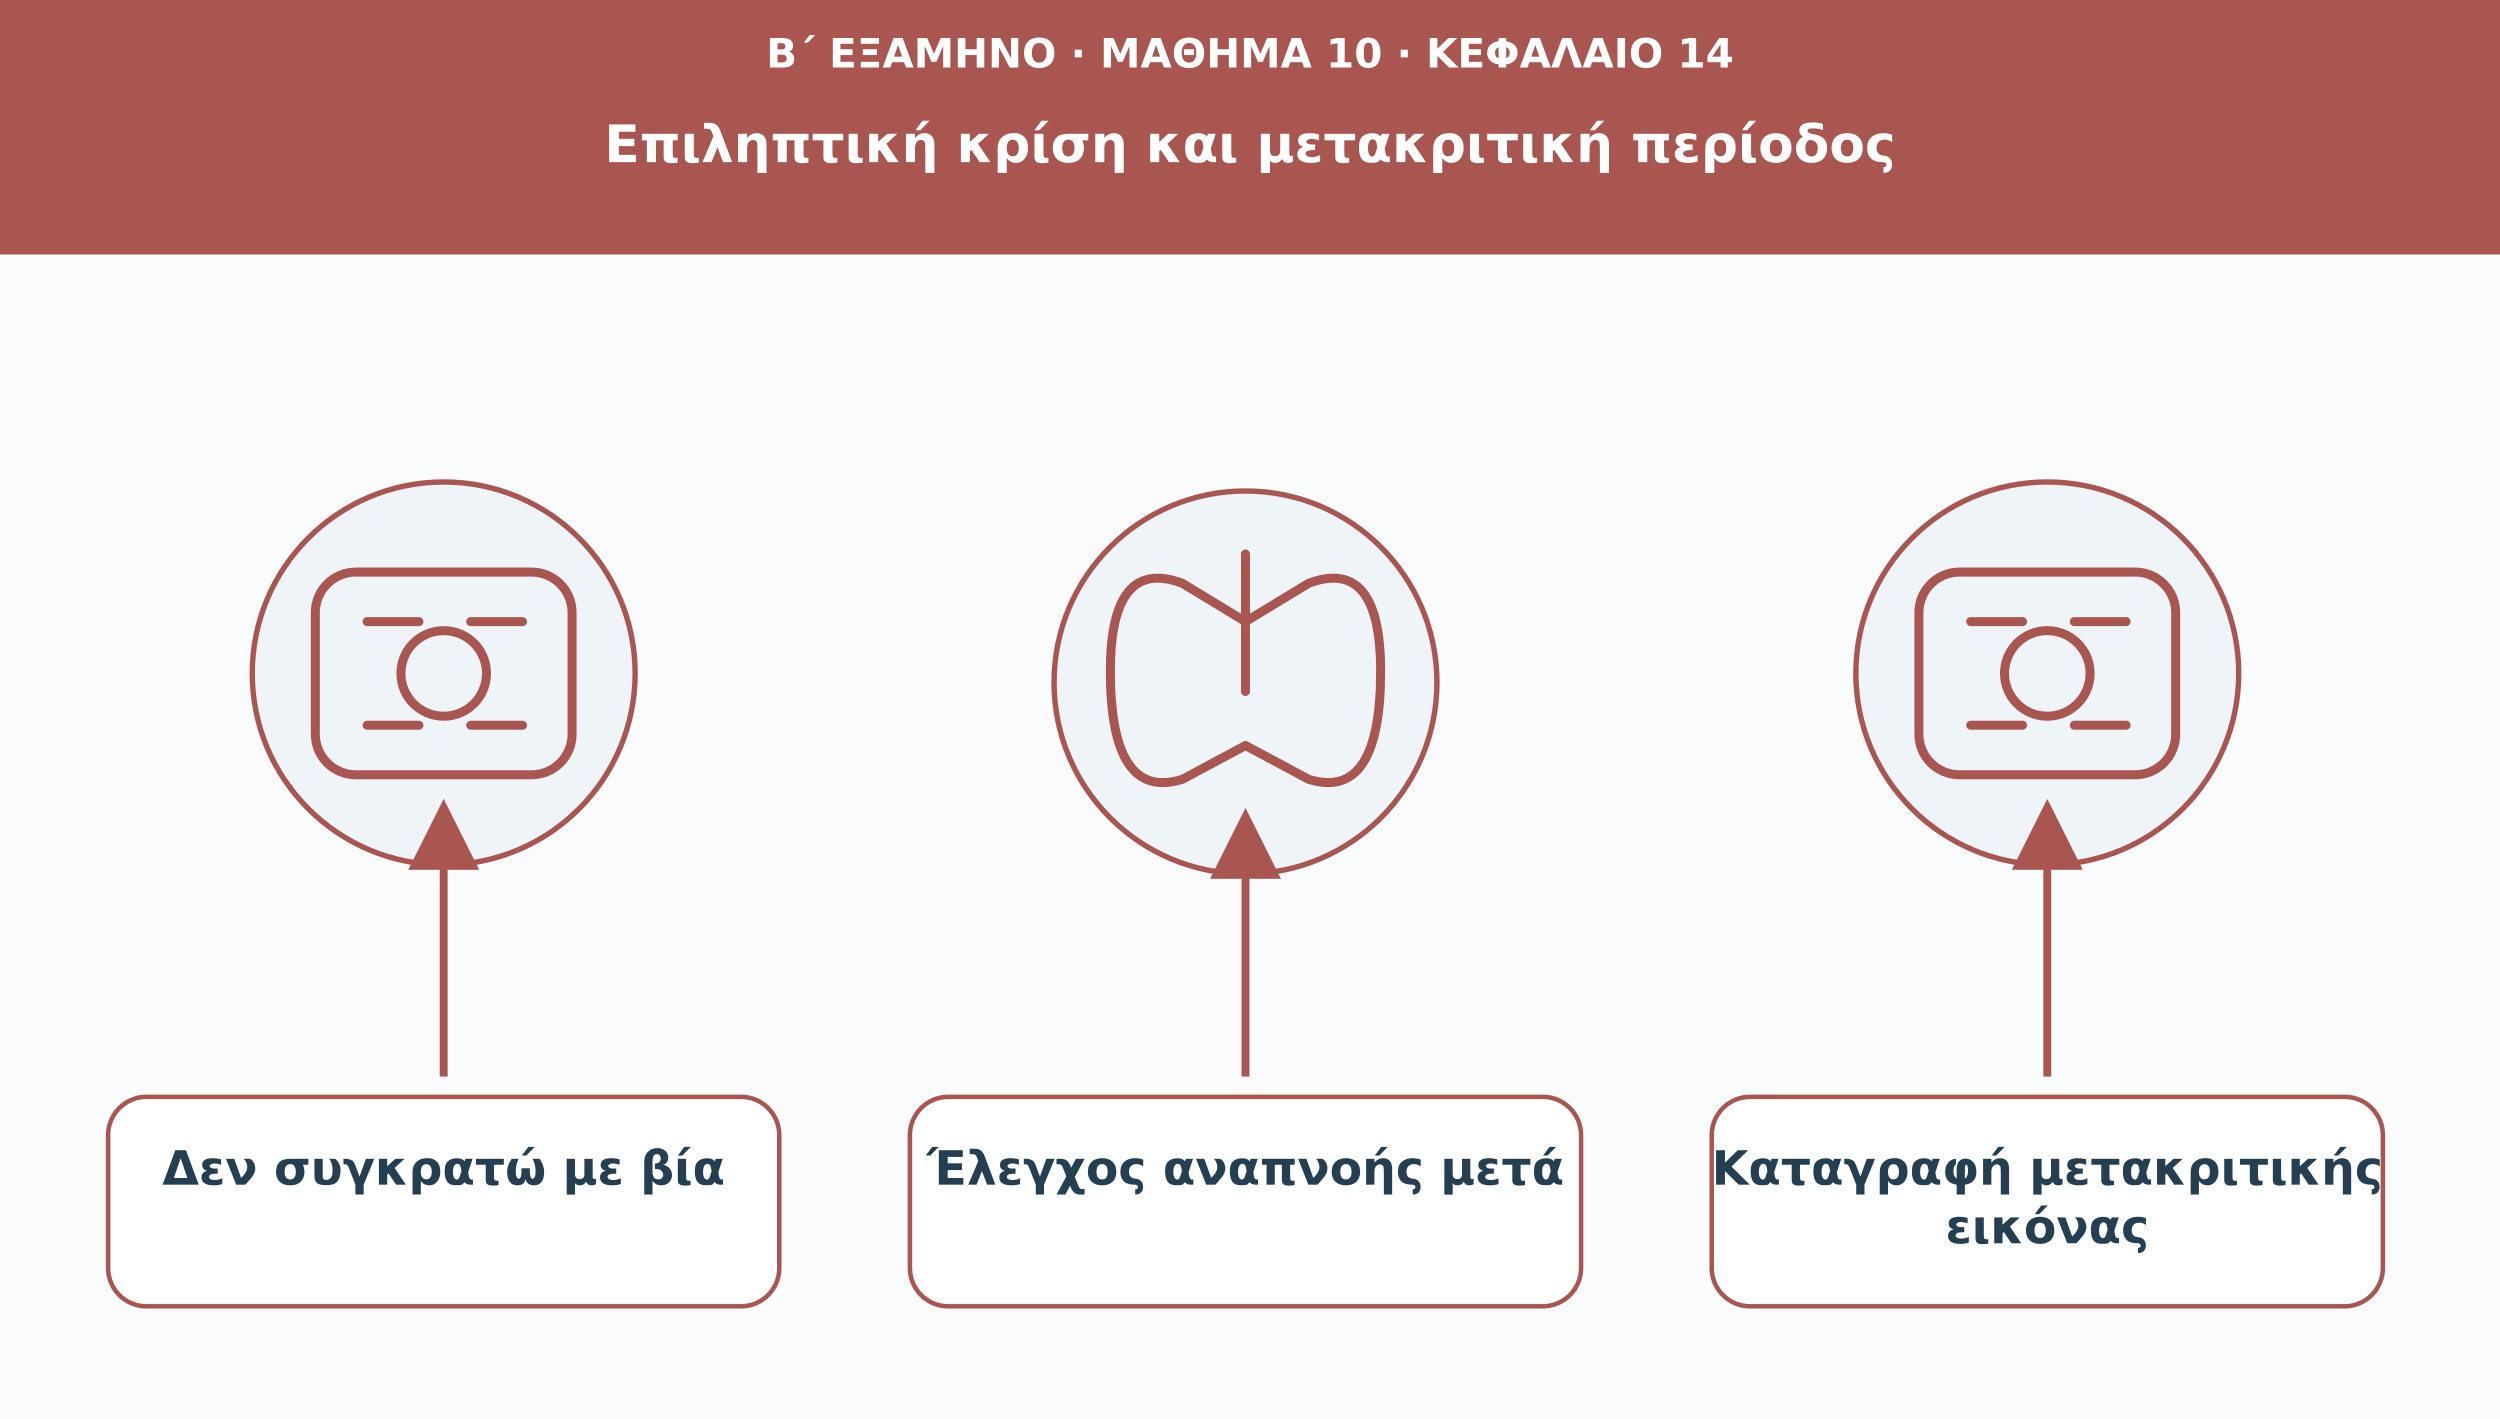
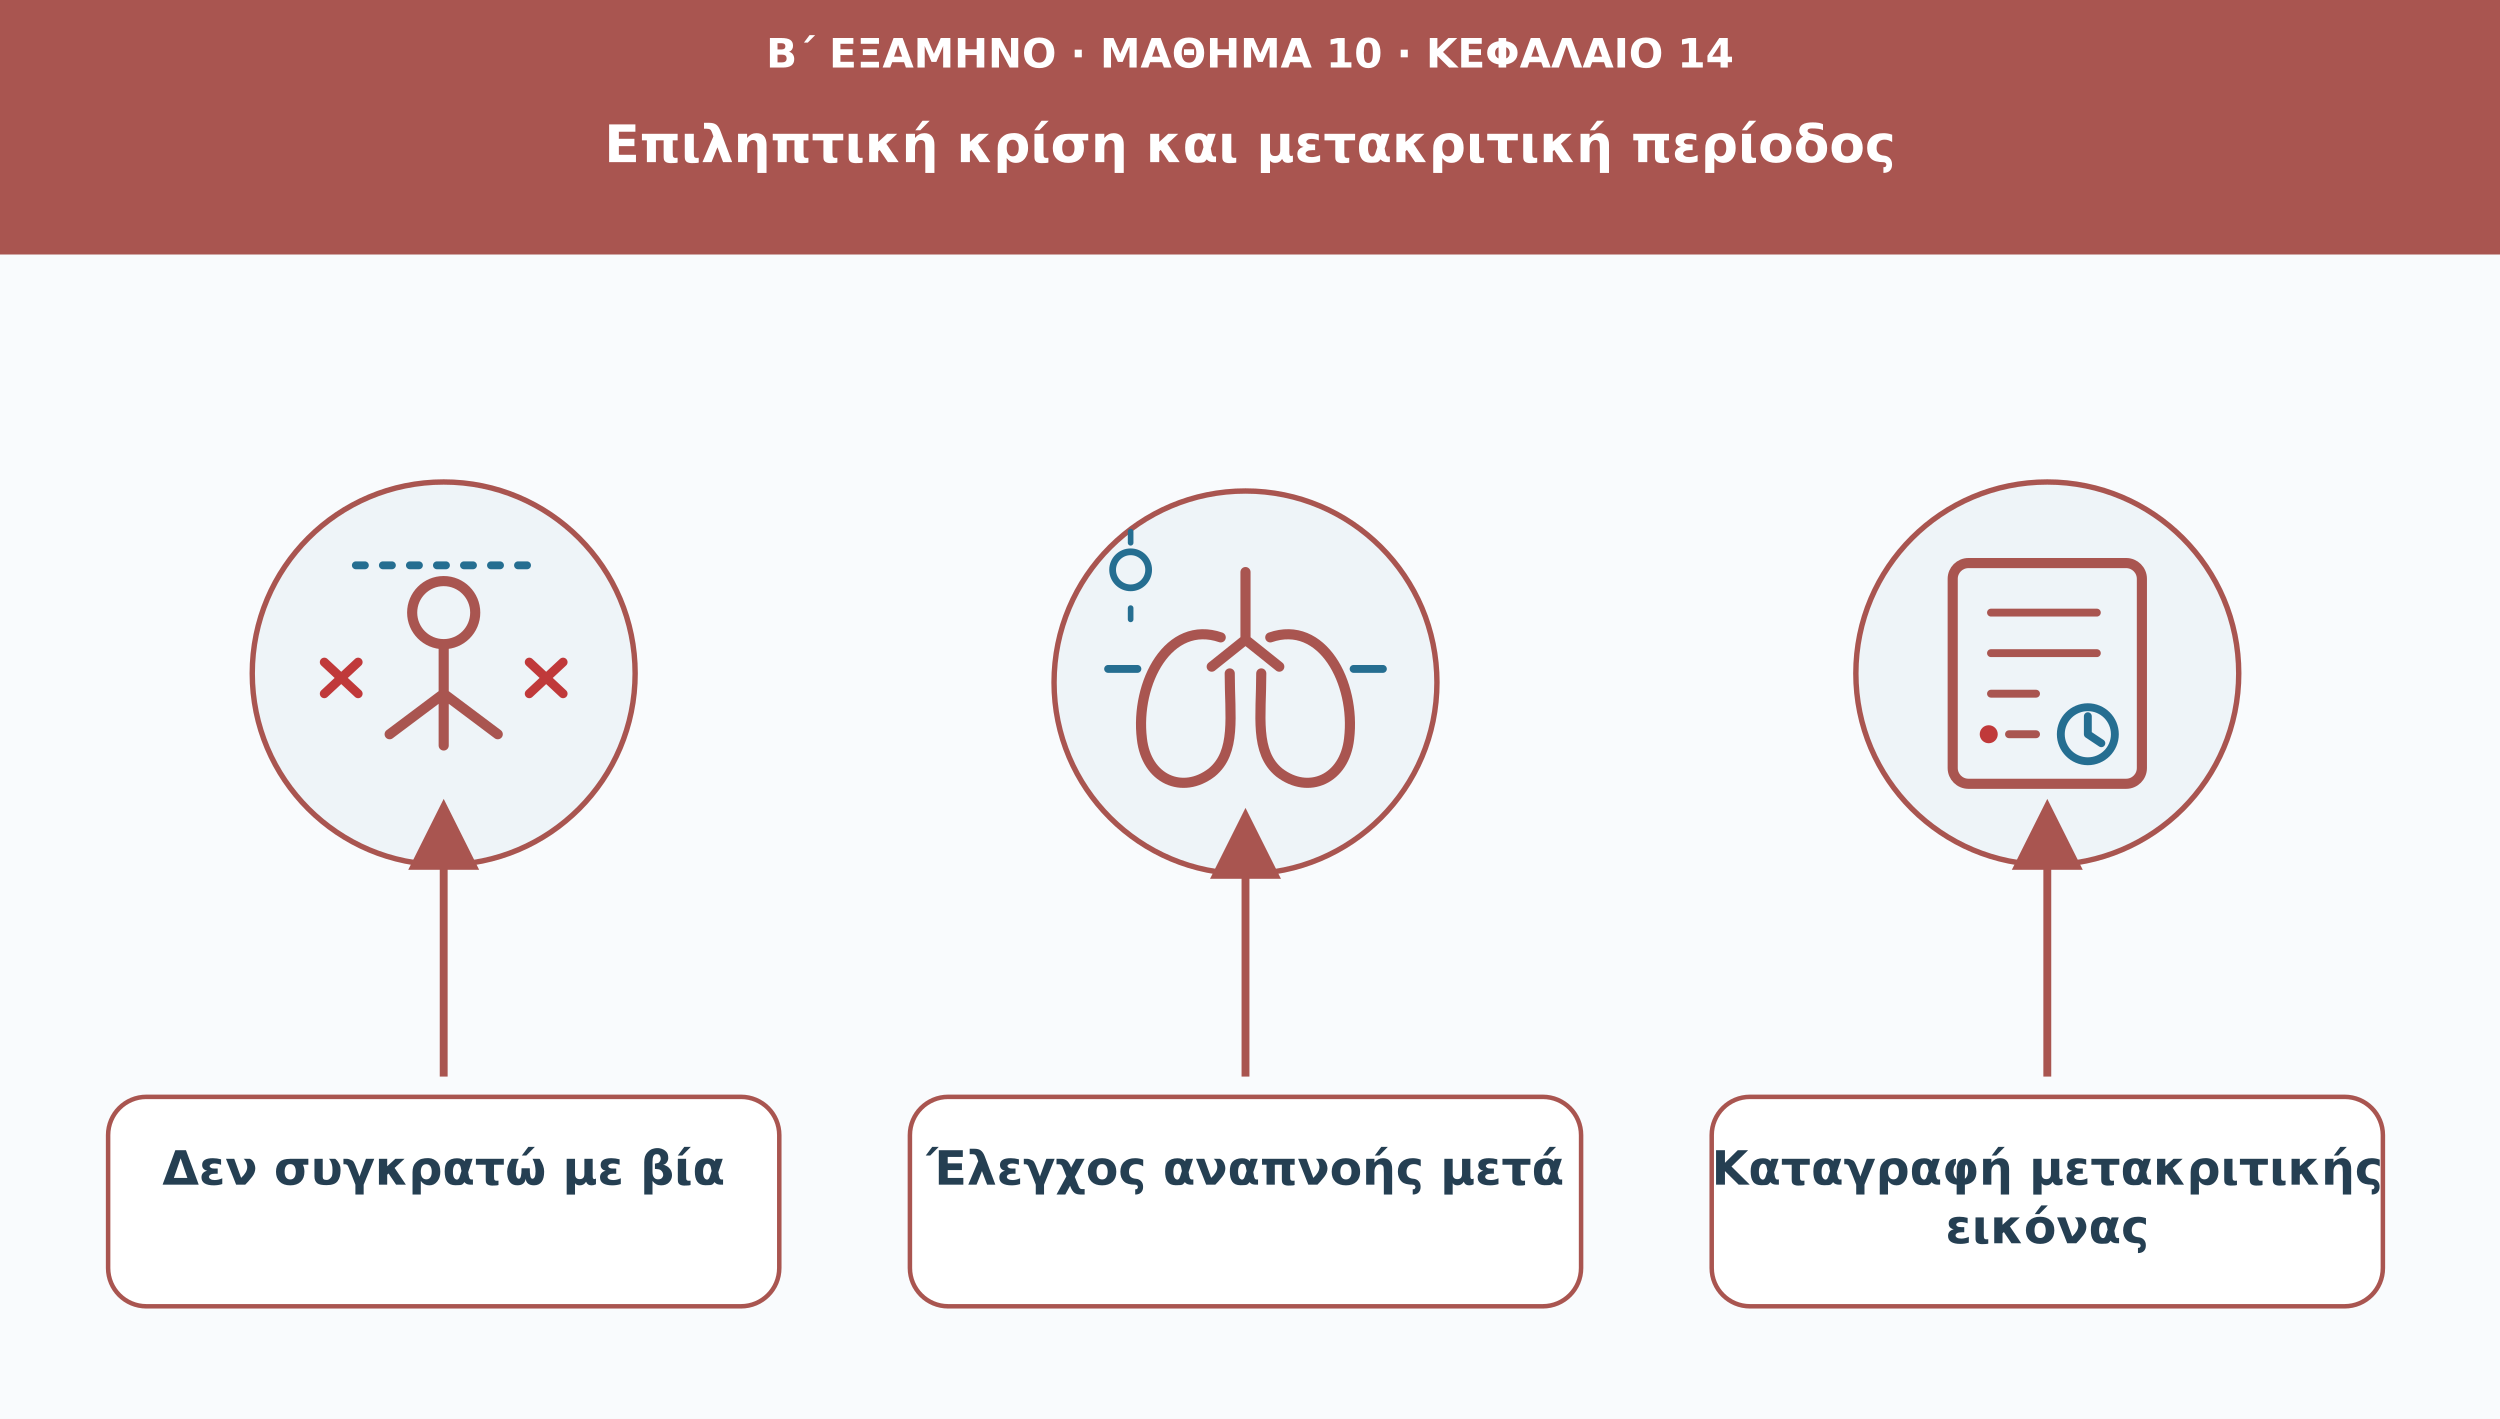
<svg xmlns="http://www.w3.org/2000/svg" viewBox="0 0 1110 630" role="img" aria-labelledby="t d">
  <defs>
    <marker id="arr" viewBox="0 0 10 10" markerWidth="9" markerHeight="9" refX="8" refY="5" orient="auto">
      <path d="M0 0L10 5L0 10Z" fill="#a95550" />
    </marker>
  </defs>
  <rect width="1110" height="630" fill="#f9fbfd" />
  <rect width="1110" height="113" fill="#a95550" />
  <text x="555" y="30" font-family="DejaVu Sans,Arial,sans-serif" font-size="18" fill="#ffffff" font-weight="690" text-anchor="middle">Β΄ ΕΞΑΜΗΝΟ · ΜΑΘΗΜΑ 10 · ΚΕΦΑΛΑΙΟ 14</text>
  <text x="555" y="72" font-family="DejaVu Sans,Arial,sans-serif" font-size="23" fill="#ffffff" font-weight="720" text-anchor="middle">Επιληπτική κρίση και μετακριτική περίοδος</text>
  <circle cx="197" cy="299" r="85" fill="#eef4f8" stroke="#a95550" stroke-width="2.4" />
-   <g transform="translate(197 299)" fill="none" stroke="#a95550" stroke-width="4" stroke-linecap="round" stroke-linejoin="round">
-     <rect x="-57" y="-45" width="114" height="90" rx="18" />
-     <circle r="19" />
-     <path d="M-34-23h23m23 0h23m-69 46h23m23 0h23" />
+   <g transform="translate(197 299)" fill="none" stroke="#a95550" stroke-width="4.5" stroke-linecap="round" stroke-linejoin="round">
+     <circle cx="0" cy="-27" r="14" />
+     <path d="M0-12v44m0-23-24 18m24-18 24 18" />
+     <path d="M-53-5l15 14m-15 0 15-14M53-5L38 9m15 0L38-5" stroke="#c0393a" stroke-width="4" />
+     <path d="M-39-48h78" stroke="#256e91" stroke-width="3.5" stroke-dasharray="4 8" />
  </g>
  <path d="M197 478L197 361" stroke="#a95550" stroke-width="3.5" marker-end="url(#arr)" />
  <rect x="48" y="487" width="298" height="93" rx="17" fill="#ffffff" stroke="#a95550" stroke-width="2" />
  <text x="197" y="526" font-family="DejaVu Sans,Arial,sans-serif" font-size="21" fill="#253f52" font-weight="700" text-anchor="middle">Δεν συγκρατώ με βία</text>
  <circle cx="553" cy="303" r="85" fill="#eef4f8" stroke="#a95550" stroke-width="2.4" />
-   <g transform="translate(553 303)" fill="none" stroke="#a95550" stroke-width="4" stroke-linecap="round" stroke-linejoin="round">
-     <path d="M0-57v30m0 0l-28-17q-32-12-32 39q0 58 32 48l28-15m0-55 28-17q32-12 32 39q0 58-32 48L0 28" />
-     <path d="M0-25v29" />
+   <g transform="translate(553 303)" fill="none" stroke="#a95550" stroke-width="4.5" stroke-linecap="round" stroke-linejoin="round">
+     <path d="M0-49v30m0 0-15 12m15-12 15 12" />
+     <path d="M-11-20c-23-8-38 20-35 45 2 18 18 25 31 15 11-9 8-25 8-44m18-16c23-8 38 20 35 45-2 18-18 25-31 15-11-9-8-25-8-44" />
+     <path d="M-61-6h13m96 0h13" stroke="#256e91" stroke-width="3.5" />
+     <circle cx="-51" cy="-50" r="8" stroke="#256e91" stroke-width="3" />
+     <path d="M-51-62v-5m0 39v-5" stroke="#256e91" stroke-width="2.5" />
  </g>
  <path d="M553 478L553 365" stroke="#a95550" stroke-width="3.5" marker-end="url(#arr)" />
  <rect x="404" y="487" width="298" height="93" rx="17" fill="#ffffff" stroke="#a95550" stroke-width="2" />
  <text x="553" y="526" font-family="DejaVu Sans,Arial,sans-serif" font-size="21" fill="#253f52" font-weight="700" text-anchor="middle">Έλεγχος αναπνοής μετά</text>
  <circle cx="909" cy="299" r="85" fill="#eef4f8" stroke="#a95550" stroke-width="2.4" />
-   <g transform="translate(909 299)" fill="none" stroke="#a95550" stroke-width="4" stroke-linecap="round" stroke-linejoin="round">
-     <rect x="-57" y="-45" width="114" height="90" rx="18" />
-     <circle r="19" />
-     <path d="M-34-23h23m23 0h23m-69 46h23m23 0h23" />
+   <g transform="translate(909 299)" fill="none" stroke="#a95550" stroke-width="4.5" stroke-linecap="round" stroke-linejoin="round">
+     <rect x="-42" y="-49" width="84" height="98" rx="7" />
+     <path d="M-25-27h47m-47 18h47m-47 18h20" stroke-width="3.5" />
+     <circle cx="18" cy="27" r="12" stroke="#256e91" stroke-width="3.5" />
+     <path d="M18 19v8l6 4" stroke="#256e91" stroke-width="3.5" />
+     <circle cx="-26" cy="27" r="4" fill="#c0393a" stroke="none" />
+     <path d="M-17 27h12" stroke-width="3.5" />
  </g>
  <path d="M909 478L909 361" stroke="#a95550" stroke-width="3.5" marker-end="url(#arr)" />
  <rect x="760" y="487" width="298" height="93" rx="17" fill="#ffffff" stroke="#a95550" stroke-width="2" />
  <text x="909" y="526" font-family="DejaVu Sans,Arial,sans-serif" font-size="21" fill="#253f52" font-weight="700" text-anchor="middle">Καταγραφή μετακριτικής</text>
  <text x="909" y="552" font-family="DejaVu Sans,Arial,sans-serif" font-size="21" fill="#253f52" font-weight="700" text-anchor="middle">εικόνας</text>
</svg>
